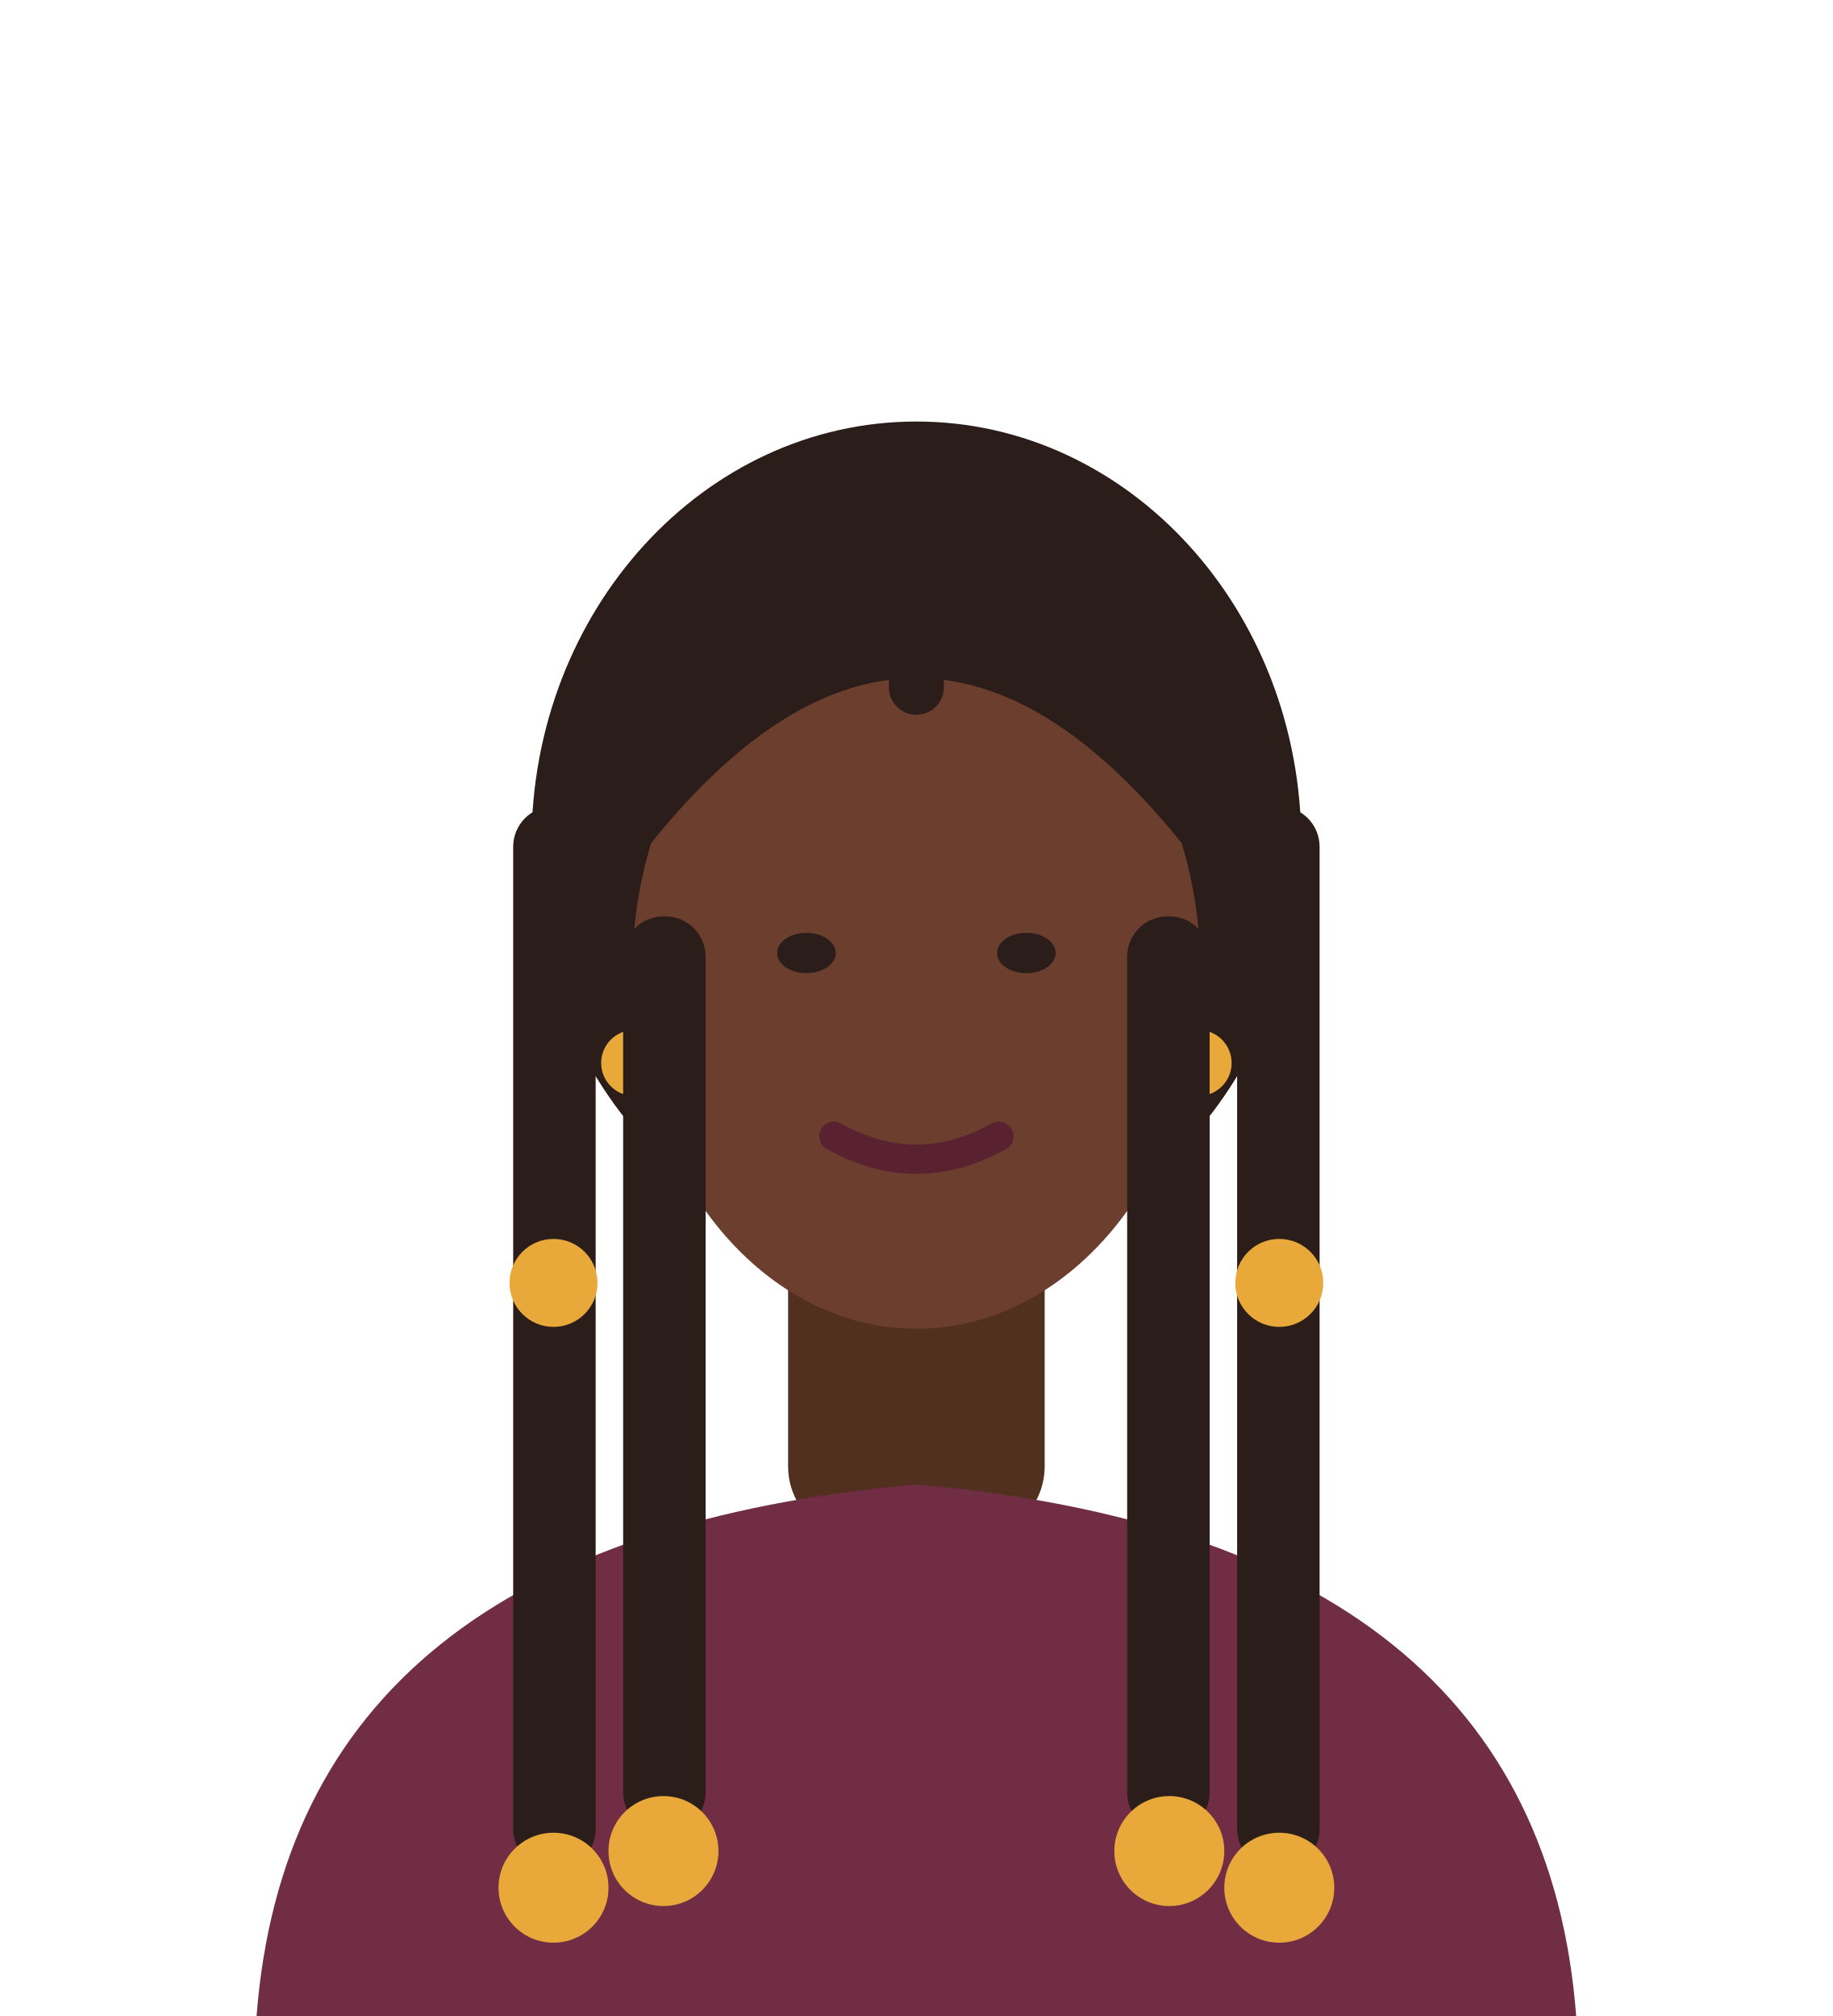
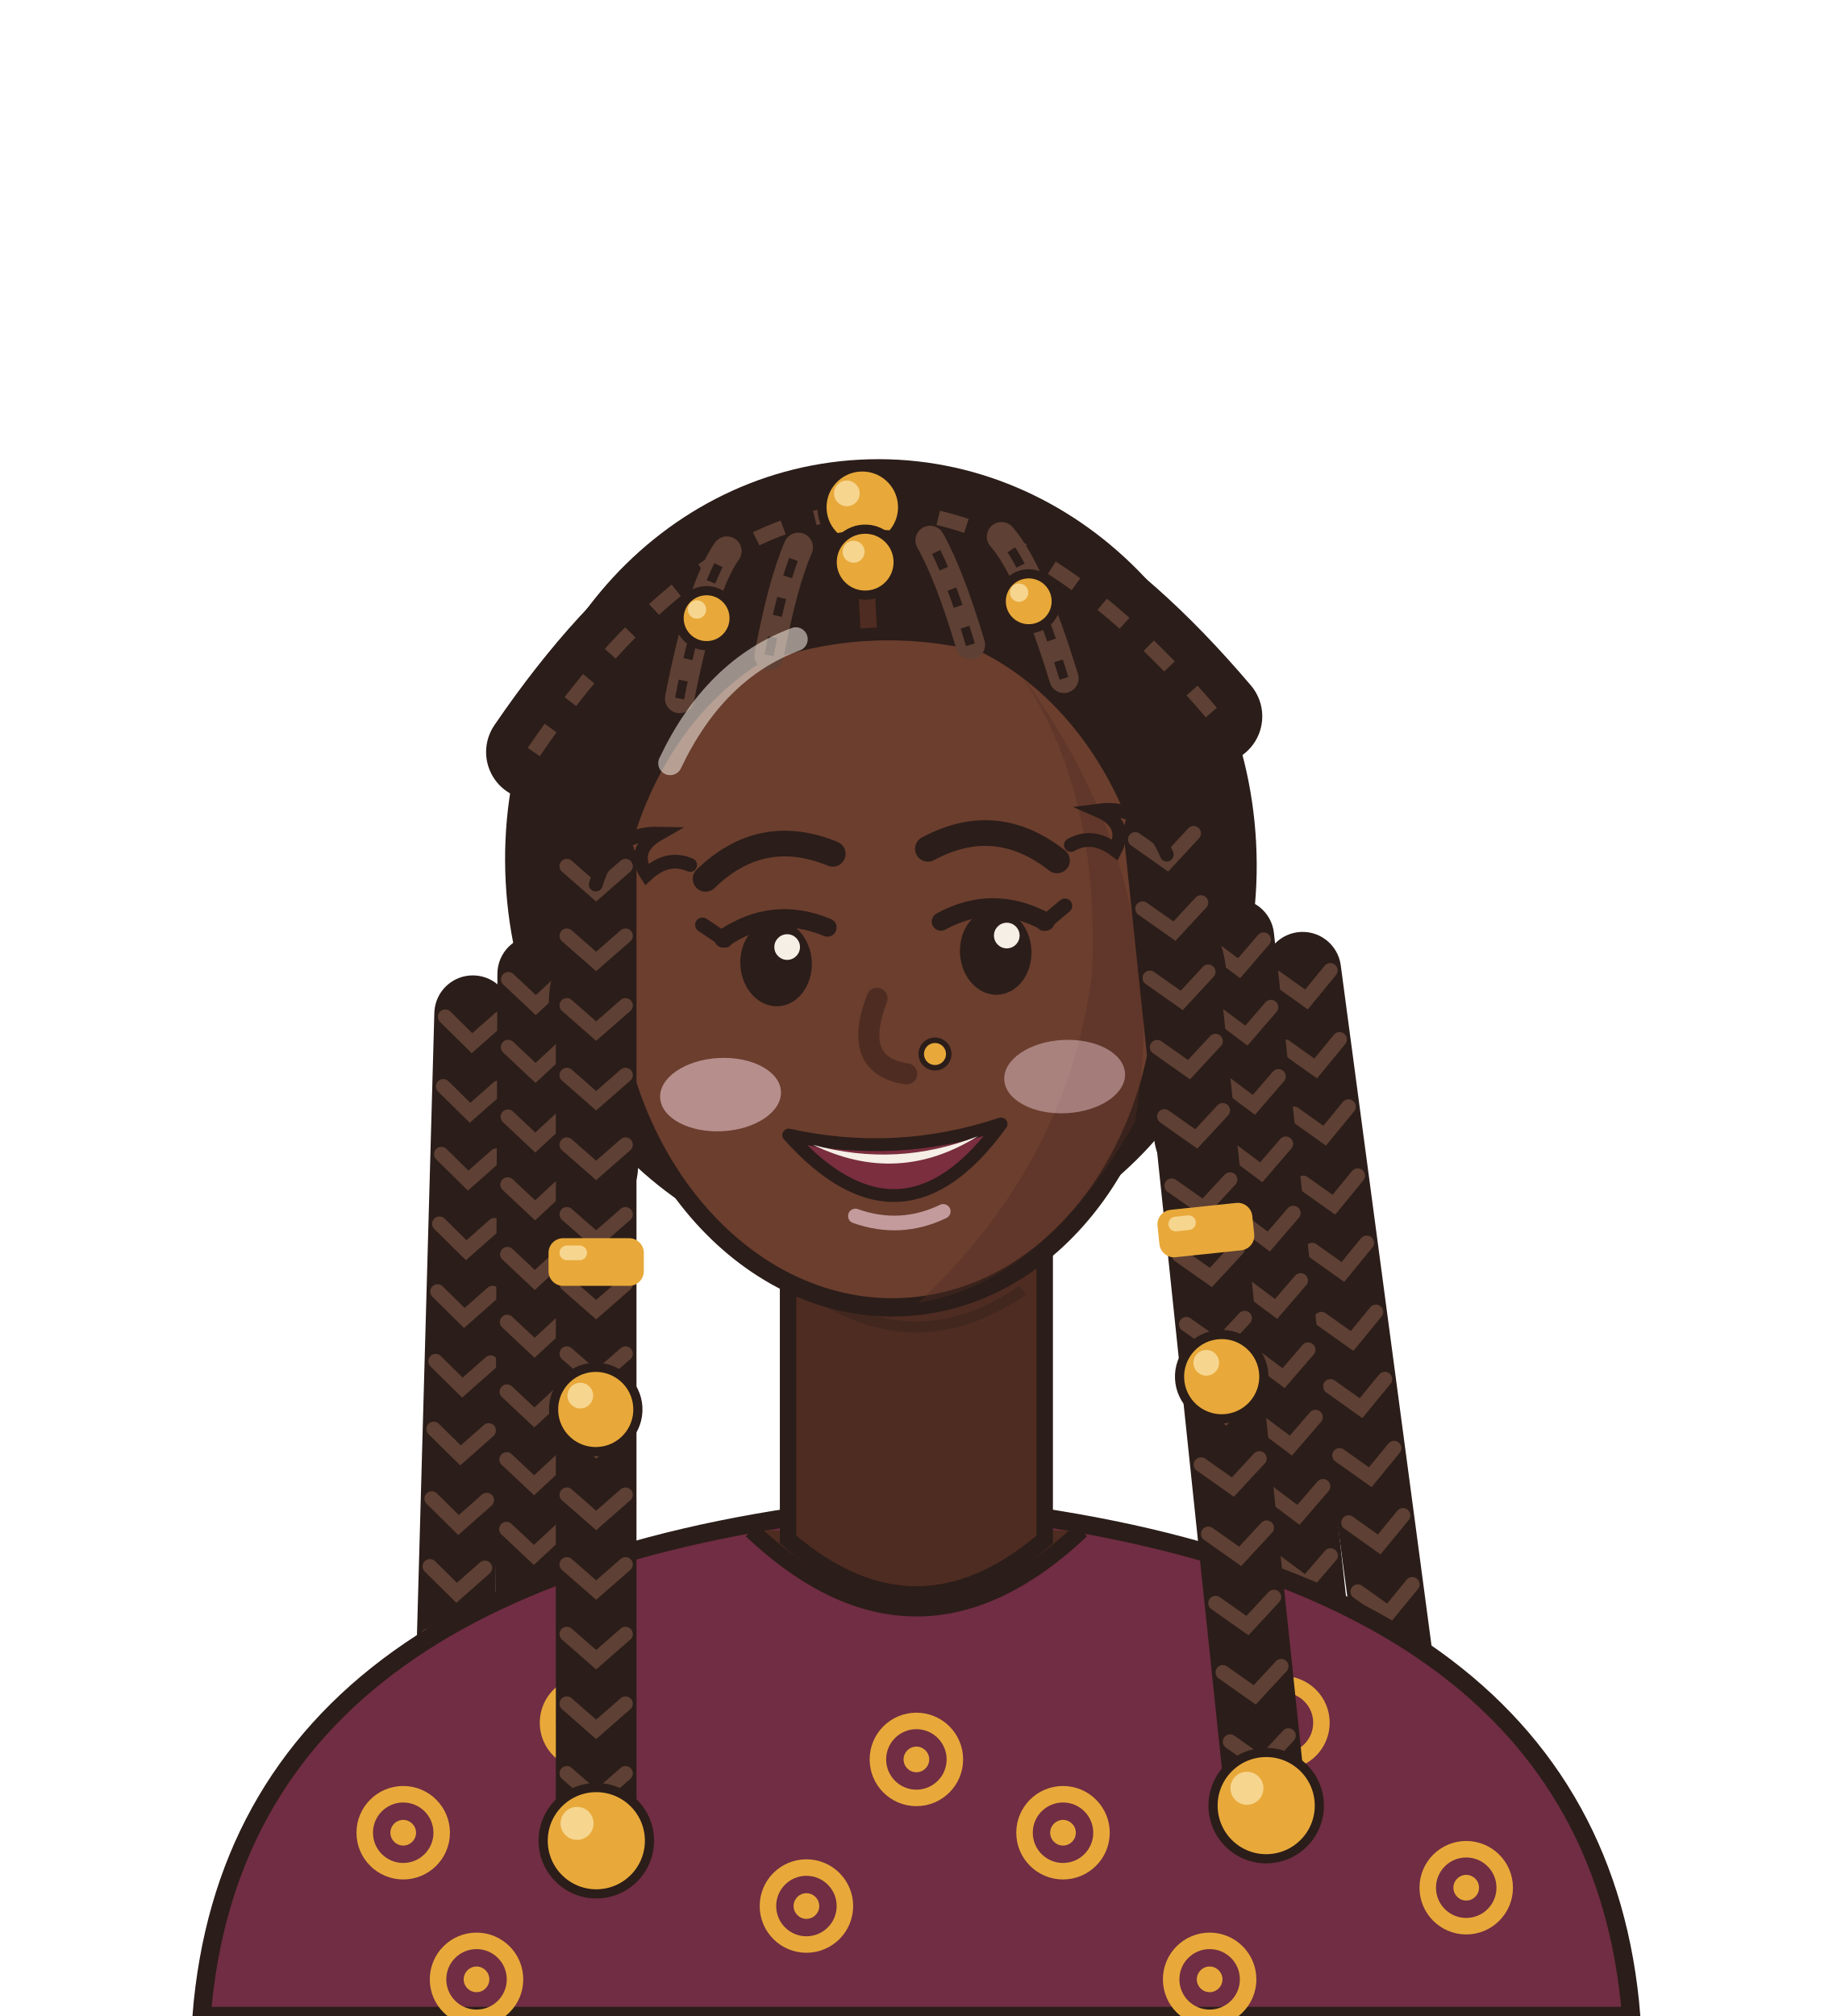
<svg xmlns="http://www.w3.org/2000/svg" viewBox="0 0 100 110">
-   <ellipse cx="50" cy="46" rx="21" ry="23" fill="#2B1D19" />
-   <rect x="43" y="66" width="14" height="18" rx="4" fill="#52301F" />
-   <path d="M14 110 Q16 84 50 81 Q84 84 86 110 Z" fill="#702D43" />
-   <ellipse cx="50" cy="53" rx="15.5" ry="19.5" fill="#6B3E2E" />
-   <ellipse cx="44" cy="52" rx="1.6" ry="1.1" fill="#2B1D19" />
-   <ellipse cx="56" cy="52" rx="1.6" ry="1.1" fill="#2B1D19" />
-   <path d="M45.5 62 Q50 64.5 54.5 62" fill="none" stroke="#5A2230" stroke-width="1.6" stroke-linecap="round" />
-   <circle cx="34.6" cy="58" r="1.8" fill="#E8A93A" />
-   <circle cx="65.4" cy="58" r="1.8" fill="#E8A93A" />
-   <path d="M34 48 Q34 29 50 29 Q66 29 66 48 Q58 37 50 37 Q42 37 34 48 Z" fill="#2B1D19" />
-   <rect x="48.5" y="29" width="3" height="10" rx="1.5" fill="#2B1D19" />
-   <g fill="#2B1D19">
-     <rect x="28" y="44" width="4.5" height="58" rx="2.2" />
-     <rect x="34" y="50" width="4.5" height="50" rx="2.2" />
-     <rect x="61.5" y="50" width="4.5" height="50" rx="2.2" />
-     <rect x="67.5" y="44" width="4.5" height="58" rx="2.2" />
+   <g transform="rotate(-3 50 84)">
+     <ellipse cx="50" cy="47" rx="20.5" ry="22" fill="#2B1D19" />
+     <g transform="translate(27.5 52) rotate(4.6)">
+       <rect x="-2.1" y="0" width="4.2" height="56.2" rx="2.1" fill="#2B1D19" />
+       <path d="M-1.5 2.3 L0 3.7 L1.5 2.3" fill="none" stroke="#5E4034" stroke-width="0.8" stroke-linecap="round" />
+       <path d="M-1.5 6.1 L0 7.5 L1.5 6.1" fill="none" stroke="#5E4034" stroke-width="0.8" stroke-linecap="round" />
+       <path d="M-1.5 9.8 L0 11.2 L1.5 9.8" fill="none" stroke="#5E4034" stroke-width="0.8" stroke-linecap="round" />
+       <path d="M-1.5 13.6 L0 15 L1.5 13.6" fill="none" stroke="#5E4034" stroke-width="0.8" stroke-linecap="round" />
+       <path d="M-1.5 17.3 L0 18.7 L1.5 17.3" fill="none" stroke="#5E4034" stroke-width="0.8" stroke-linecap="round" />
+       <path d="M-1.5 21.1 L0 22.5 L1.5 21.1" fill="none" stroke="#5E4034" stroke-width="0.8" stroke-linecap="round" />
+       <path d="M-1.5 24.8 L0 26.2 L1.5 24.8" fill="none" stroke="#5E4034" stroke-width="0.8" stroke-linecap="round" />
+       <path d="M-1.5 28.6 L0 30 L1.5 28.6" fill="none" stroke="#5E4034" stroke-width="0.8" stroke-linecap="round" />
+       <path d="M-1.5 32.3 L0 33.7 L1.5 32.3" fill="none" stroke="#5E4034" stroke-width="0.8" stroke-linecap="round" />
+       <path d="M-1.5 36.1 L0 37.5 L1.5 36.1" fill="none" stroke="#5E4034" stroke-width="0.8" stroke-linecap="round" />
+       <path d="M-1.5 39.8 L0 41.2 L1.5 39.8" fill="none" stroke="#5E4034" stroke-width="0.8" stroke-linecap="round" />
+       <path d="M-1.5 43.5 L0 44.9 L1.5 43.5" fill="none" stroke="#5E4034" stroke-width="0.8" stroke-linecap="round" />
+       <path d="M-1.5 47.3 L0 48.7 L1.5 47.3" fill="none" stroke="#5E4034" stroke-width="0.8" stroke-linecap="round" />
+       <path d="M-1.5 51 L0 52.4 L1.5 51" fill="none" stroke="#5E4034" stroke-width="0.8" stroke-linecap="round" />
+     </g>
+     <g transform="translate(72.5 52) rotate(-4.6)">
+       <rect x="-2.1" y="0" width="4.2" height="56.2" rx="2.1" fill="#2B1D19" />
+       <path d="M-1.5 2.3 L0 3.7 L1.5 2.3" fill="none" stroke="#5E4034" stroke-width="0.8" stroke-linecap="round" />
+       <path d="M-1.5 6.1 L0 7.5 L1.5 6.1" fill="none" stroke="#5E4034" stroke-width="0.8" stroke-linecap="round" />
+       <path d="M-1.5 9.8 L0 11.2 L1.5 9.8" fill="none" stroke="#5E4034" stroke-width="0.8" stroke-linecap="round" />
+       <path d="M-1.5 13.6 L0 15 L1.5 13.6" fill="none" stroke="#5E4034" stroke-width="0.8" stroke-linecap="round" />
+       <path d="M-1.5 17.3 L0 18.7 L1.5 17.3" fill="none" stroke="#5E4034" stroke-width="0.8" stroke-linecap="round" />
+       <path d="M-1.5 21.1 L0 22.5 L1.5 21.1" fill="none" stroke="#5E4034" stroke-width="0.8" stroke-linecap="round" />
+       <path d="M-1.5 24.8 L0 26.2 L1.5 24.8" fill="none" stroke="#5E4034" stroke-width="0.8" stroke-linecap="round" />
+       <path d="M-1.5 28.6 L0 30 L1.5 28.6" fill="none" stroke="#5E4034" stroke-width="0.8" stroke-linecap="round" />
+       <path d="M-1.5 32.3 L0 33.7 L1.5 32.3" fill="none" stroke="#5E4034" stroke-width="0.8" stroke-linecap="round" />
+       <path d="M-1.5 36.1 L0 37.5 L1.5 36.1" fill="none" stroke="#5E4034" stroke-width="0.8" stroke-linecap="round" />
+       <path d="M-1.5 39.8 L0 41.2 L1.5 39.8" fill="none" stroke="#5E4034" stroke-width="0.8" stroke-linecap="round" />
+       <path d="M-1.5 43.5 L0 44.9 L1.5 43.5" fill="none" stroke="#5E4034" stroke-width="0.8" stroke-linecap="round" />
+       <path d="M-1.5 47.3 L0 48.7 L1.5 47.3" fill="none" stroke="#5E4034" stroke-width="0.8" stroke-linecap="round" />
+       <path d="M-1.5 51 L0 52.4 L1.5 51" fill="none" stroke="#5E4034" stroke-width="0.8" stroke-linecap="round" />
+     </g>
+     <g transform="translate(31 50) rotate(3.2)">
+       <rect x="-2.1" y="0" width="4.2" height="60.1" rx="2.1" fill="#2B1D19" />
+       <path d="M-1.5 2.4 L0 3.8 L1.5 2.4" fill="none" stroke="#5E4034" stroke-width="0.8" stroke-linecap="round" />
+       <path d="M-1.5 6.1 L0 7.5 L1.5 6.1" fill="none" stroke="#5E4034" stroke-width="0.8" stroke-linecap="round" />
+       <path d="M-1.5 9.9 L0 11.3 L1.5 9.9" fill="none" stroke="#5E4034" stroke-width="0.8" stroke-linecap="round" />
+       <path d="M-1.5 13.6 L0 15 L1.5 13.6" fill="none" stroke="#5E4034" stroke-width="0.8" stroke-linecap="round" />
+       <path d="M-1.5 17.4 L0 18.8 L1.5 17.4" fill="none" stroke="#5E4034" stroke-width="0.8" stroke-linecap="round" />
+       <path d="M-1.5 21.1 L0 22.5 L1.5 21.1" fill="none" stroke="#5E4034" stroke-width="0.8" stroke-linecap="round" />
+       <path d="M-1.5 24.9 L0 26.3 L1.5 24.9" fill="none" stroke="#5E4034" stroke-width="0.8" stroke-linecap="round" />
+       <path d="M-1.5 28.6 L0 30 L1.5 28.6" fill="none" stroke="#5E4034" stroke-width="0.8" stroke-linecap="round" />
+       <path d="M-1.5 32.4 L0 33.8 L1.5 32.4" fill="none" stroke="#5E4034" stroke-width="0.8" stroke-linecap="round" />
+       <path d="M-1.5 36.2 L0 37.6 L1.5 36.2" fill="none" stroke="#5E4034" stroke-width="0.8" stroke-linecap="round" />
+       <path d="M-1.5 39.9 L0 41.3 L1.5 39.9" fill="none" stroke="#5E4034" stroke-width="0.8" stroke-linecap="round" />
+       <path d="M-1.5 43.7 L0 45.1 L1.5 43.7" fill="none" stroke="#5E4034" stroke-width="0.8" stroke-linecap="round" />
+       <path d="M-1.5 47.4 L0 48.8 L1.5 47.4" fill="none" stroke="#5E4034" stroke-width="0.8" stroke-linecap="round" />
+       <path d="M-1.5 51.2 L0 52.6 L1.5 51.2" fill="none" stroke="#5E4034" stroke-width="0.8" stroke-linecap="round" />
+       <path d="M-1.5 54.9 L0 56.3 L1.5 54.9" fill="none" stroke="#5E4034" stroke-width="0.8" stroke-linecap="round" />
+     </g>
+     <g transform="translate(69 50) rotate(-3.2)">
+       <rect x="-2.1" y="0" width="4.2" height="60.1" rx="2.1" fill="#2B1D19" />
+       <path d="M-1.5 2.4 L0 3.8 L1.5 2.4" fill="none" stroke="#5E4034" stroke-width="0.8" stroke-linecap="round" />
+       <path d="M-1.5 6.1 L0 7.5 L1.5 6.1" fill="none" stroke="#5E4034" stroke-width="0.8" stroke-linecap="round" />
+       <path d="M-1.5 9.9 L0 11.3 L1.5 9.9" fill="none" stroke="#5E4034" stroke-width="0.8" stroke-linecap="round" />
+       <path d="M-1.5 13.6 L0 15 L1.5 13.6" fill="none" stroke="#5E4034" stroke-width="0.8" stroke-linecap="round" />
+       <path d="M-1.5 17.4 L0 18.8 L1.5 17.4" fill="none" stroke="#5E4034" stroke-width="0.8" stroke-linecap="round" />
+       <path d="M-1.5 21.1 L0 22.5 L1.5 21.1" fill="none" stroke="#5E4034" stroke-width="0.8" stroke-linecap="round" />
+       <path d="M-1.5 24.9 L0 26.3 L1.5 24.9" fill="none" stroke="#5E4034" stroke-width="0.8" stroke-linecap="round" />
+       <path d="M-1.5 28.6 L0 30 L1.5 28.6" fill="none" stroke="#5E4034" stroke-width="0.8" stroke-linecap="round" />
+       <path d="M-1.5 32.4 L0 33.8 L1.5 32.4" fill="none" stroke="#5E4034" stroke-width="0.8" stroke-linecap="round" />
+       <path d="M-1.5 36.2 L0 37.6 L1.5 36.2" fill="none" stroke="#5E4034" stroke-width="0.8" stroke-linecap="round" />
+       <path d="M-1.5 39.9 L0 41.3 L1.5 39.9" fill="none" stroke="#5E4034" stroke-width="0.8" stroke-linecap="round" />
+       <path d="M-1.5 43.7 L0 45.1 L1.5 43.7" fill="none" stroke="#5E4034" stroke-width="0.8" stroke-linecap="round" />
+       <path d="M-1.5 47.4 L0 48.8 L1.5 47.4" fill="none" stroke="#5E4034" stroke-width="0.8" stroke-linecap="round" />
+       <path d="M-1.5 51.2 L0 52.6 L1.5 51.2" fill="none" stroke="#5E4034" stroke-width="0.8" stroke-linecap="round" />
+       <path d="M-1.5 54.9 L0 56.3 L1.5 54.9" fill="none" stroke="#5E4034" stroke-width="0.8" stroke-linecap="round" />
+     </g>
+     <path d="M31.4 40 Q50 15.6 68.6 40" fill="none" stroke="#2B1D19" stroke-width="5.2" stroke-linecap="round" />
+     <path d="M31.4 40 Q50 15.6 68.6 40" fill="none" stroke="#5E4034" stroke-width="0.8" stroke-dasharray="1.6 1.8" />
+     <circle cx="50" cy="27.6" r="2.2" fill="#E8A93A" stroke="#2B1D19" stroke-width="0.5" />
+     <circle cx="49.2" cy="26.8" r="0.7" fill="#F6D58F" />
  </g>
-   <g fill="#E8A93A">
-     <circle cx="30.2" cy="103" r="3" />
-     <circle cx="36.2" cy="101" r="3" />
-     <circle cx="63.8" cy="101" r="3" />
-     <circle cx="69.8" cy="103" r="3" />
-     <circle cx="30.2" cy="70" r="2.4" />
-     <circle cx="69.8" cy="70" r="2.4" />
+   <path d="M11 110 Q13 85 50 82 Q87 85 89 110 Z" fill="#702D43" stroke="#2B1D19" stroke-width="1" />
+   <circle cx="22" cy="100" r="2.1" fill="none" stroke="#E8A93A" stroke-width="0.9" />
+   <circle cx="22" cy="100" r="0.7" fill="#E8A93A" />
+   <circle cx="32" cy="94" r="2.1" fill="none" stroke="#E8A93A" stroke-width="0.9" />
+   <circle cx="32" cy="94" r="0.7" fill="#E8A93A" />
+   <circle cx="44" cy="104" r="2.1" fill="none" stroke="#E8A93A" stroke-width="0.9" />
+   <circle cx="44" cy="104" r="0.7" fill="#E8A93A" />
+   <circle cx="58" cy="100" r="2.1" fill="none" stroke="#E8A93A" stroke-width="0.9" />
+   <circle cx="58" cy="100" r="0.7" fill="#E8A93A" />
+   <circle cx="70" cy="94" r="2.1" fill="none" stroke="#E8A93A" stroke-width="0.9" />
+   <circle cx="70" cy="94" r="0.7" fill="#E8A93A" />
+   <circle cx="80" cy="103" r="2.1" fill="none" stroke="#E8A93A" stroke-width="0.9" />
+   <circle cx="80" cy="103" r="0.7" fill="#E8A93A" />
+   <circle cx="26" cy="108" r="2.1" fill="none" stroke="#E8A93A" stroke-width="0.9" />
+   <circle cx="26" cy="108" r="0.7" fill="#E8A93A" />
+   <circle cx="66" cy="108" r="2.1" fill="none" stroke="#E8A93A" stroke-width="0.9" />
+   <circle cx="66" cy="108" r="0.7" fill="#E8A93A" />
+   <circle cx="50" cy="96" r="2.1" fill="none" stroke="#E8A93A" stroke-width="0.9" />
+   <circle cx="50" cy="96" r="0.7" fill="#E8A93A" />
+   <path d="M41 83.5 Q50 92 59 83.5" fill="#4E2C21" stroke="#2B1D19" stroke-width="0.9" />
+   <path d="M43 62 L43 84 Q50 90 57 84 L57 62 Z" fill="#4E2C21" stroke="#2B1D19" stroke-width="0.9" />
+   <path d="M44.2 70.4 Q50 74.4 55.8 70.4" fill="none" stroke="#2B1D19" stroke-width="0.6" opacity=".35" />
+   <g transform="rotate(-3 50 84)">
+     <ellipse cx="34.6" cy="54" rx="2.7" ry="3.8" fill="#6B3E2E" stroke="#2B1D19" stroke-width="0.8" />
+     <ellipse cx="65.4" cy="54" rx="2.7" ry="3.8" fill="#6B3E2E" stroke="#2B1D19" stroke-width="0.8" />
+     <ellipse cx="50" cy="52.5" rx="15.2" ry="18.8" fill="#6B3E2E" stroke="#2B1D19" stroke-width="1" />
+     <path d="M57.6 36.3 Q66.1 48.7 63.1 61.9 Q57.6 70.4 50.8 71.1 Q59.4 63.8 61.2 53.6 Q62.2 43.1 57.6 36.3 Z" fill="#4E2C21" opacity=".38" />
+     <ellipse cx="40.6" cy="59.2" rx="3.3" ry="2" fill="#E8C3CB" opacity=".6" />
+     <ellipse cx="59.4" cy="59.2" rx="3.3" ry="2" fill="#E8C3CB" opacity=".5" />
+     <path d="M40.4 47.4 Q43.6 44.6 47.4 46.4" fill="none" stroke="#2B1D19" stroke-width="1.4" stroke-linecap="round" />
+     <path d="M52.6 46.4 Q56.4 44.6 59.6 47.4" fill="none" stroke="#2B1D19" stroke-width="1.4" stroke-linecap="round" />
+     <ellipse cx="44" cy="52.2" rx="1.95" ry="2.35" fill="#2B1D19" />
+     <circle cx="44.65" cy="51.35" r="0.7" fill="#F5EFE6" />
+     <ellipse cx="56" cy="52.2" rx="1.95" ry="2.35" fill="#2B1D19" />
+     <circle cx="56.65" cy="51.35" r="0.7" fill="#F5EFE6" />
+     <path d="M41.2 50.7 Q44 49 46.9 50.4 M53.1 50.4 Q56 49 58.8 50.7" fill="none" stroke="#2B1D19" stroke-width="1" stroke-linecap="round" />
+     <path d="M41.3 50.8 l-1.2 -0.9 M58.7 50.8 l1.2 -0.9" stroke="#2B1D19" stroke-width="0.8" stroke-linecap="round" />
+     <path d="M49.4 54.4 Q47.8 58 50.8 58.6" fill="none" stroke="#4E2C21" stroke-width="1.15" stroke-linecap="round" />
+     <path d="M44.2 61.6 Q50 68.8 55.8 61.6 Q50 63.2 44.2 61.6 Z" fill="#7A2E3E" stroke="#2B1D19" stroke-width="0.7" stroke-linejoin="round" />
+     <path d="M45.5 62.2 Q50 63.7 54.5 62.2 Q50 64.7 45.5 62.2 Z" fill="#F5EFE6" />
+     <path d="M47.6 66.2 Q50 67.2 52.4 66.2" fill="none" stroke="#E8C3CB" stroke-width="0.8" stroke-linecap="round" opacity=".7" />
+     <circle cx="52.4" cy="57.6" r="0.75" fill="#E8A93A" stroke="#2B1D19" stroke-width="0.3" />
+     <path d="M34.6 57.6 L34.6 60.4" stroke="#E8A93A" stroke-width="0.8" />
+     <path d="M34.6 60 Q32.4 63 34.6 65 Q36.8 63 34.6 60 Z" fill="#E8A93A" stroke="#2B1D19" stroke-width="0.4" />
+     <path d="M65.4 57.6 L65.4 60.4" stroke="#E8A93A" stroke-width="0.8" />
+     <path d="M65.4 60 Q63.2 63 65.4 65 Q67.6 63 65.4 60 Z" fill="#E8A93A" stroke="#2B1D19" stroke-width="0.4" />
+     <path d="M33.2 50.5 Q32.6 30 50 28.8 Q67.4 30 66.8 50.5 Q63.6 39.2 57.2 36.2 Q50 33.6 42.8 36.2 Q36.4 39.2 33.2 50.5 Z" fill="#2B1D19" />
+     <path d="M39.5 37.5 Q41.0 31.5 42.5 29.6" fill="none" stroke="#5E4034" stroke-width="1.6" stroke-linecap="round" />
+     <path d="M39.5 37.5 Q41.0 31.5 42.5 29.6" fill="none" stroke="#2B1D19" stroke-width="0.5" stroke-dasharray="1 1.2" />
+     <path d="M44.5 35.4 Q45.45 31.5 46.4 29.6" fill="none" stroke="#5E4034" stroke-width="1.6" stroke-linecap="round" />
+     <path d="M44.5 35.4 Q45.45 31.5 46.4 29.6" fill="none" stroke="#2B1D19" stroke-width="0.5" stroke-dasharray="1 1.2" />
+     <path d="M55.5 35.4 Q54.55 31.5 53.6 29.6" fill="none" stroke="#5E4034" stroke-width="1.6" stroke-linecap="round" />
+     <path d="M55.5 35.4 Q54.55 31.5 53.6 29.6" fill="none" stroke="#2B1D19" stroke-width="0.5" stroke-dasharray="1 1.2" />
+     <path d="M60.5 37.5 Q59.0 31.5 57.5 29.6" fill="none" stroke="#5E4034" stroke-width="1.6" stroke-linecap="round" />
+     <path d="M60.5 37.5 Q59.0 31.5 57.5 29.6" fill="none" stroke="#2B1D19" stroke-width="0.5" stroke-dasharray="1 1.2" />
+     <path d="M50 34.2 L50 28.6" stroke="#4E2C21" stroke-width="0.9" />
+     <circle cx="50" cy="30.6" r="1.8" fill="#E8A93A" stroke="#2B1D19" stroke-width="0.5" />
+     <circle cx="49.4" cy="30" r="0.6" fill="#F6D58F" />
+     <circle cx="41.2" cy="33.2" r="1.5" fill="#E8A93A" stroke="#2B1D19" stroke-width="0.5" />
+     <circle cx="40.7" cy="32.7" r="0.5" fill="#F6D58F" />
+     <circle cx="58.8" cy="33.2" r="1.5" fill="#E8A93A" stroke="#2B1D19" stroke-width="0.5" />
+     <circle cx="58.3" cy="32.7" r="0.5" fill="#F6D58F" />
+     <g transform="translate(34.6 44) rotate(3)">
+       <rect x="-2.2" y="0" width="4.4" height="57.1" rx="2.2" fill="#2B1D19" />
+       <path d="M-1.6 2.4 L0 3.8 L1.6 2.4" fill="none" stroke="#5E4034" stroke-width="0.8" stroke-linecap="round" />
+       <path d="M-1.6 6.2 L0 7.6 L1.6 6.2" fill="none" stroke="#5E4034" stroke-width="0.8" stroke-linecap="round" />
+       <path d="M-1.6 10 L0 11.4 L1.6 10" fill="none" stroke="#5E4034" stroke-width="0.8" stroke-linecap="round" />
+       <path d="M-1.6 13.8 L0 15.2 L1.6 13.8" fill="none" stroke="#5E4034" stroke-width="0.8" stroke-linecap="round" />
+       <path d="M-1.6 17.6 L0 19 L1.6 17.6" fill="none" stroke="#5E4034" stroke-width="0.8" stroke-linecap="round" />
+       <path d="M-1.6 21.4 L0 22.8 L1.6 21.4" fill="none" stroke="#5E4034" stroke-width="0.8" stroke-linecap="round" />
+       <path d="M-1.6 25.2 L0 26.6 L1.6 25.2" fill="none" stroke="#5E4034" stroke-width="0.8" stroke-linecap="round" />
+       <path d="M-1.6 29 L0 30.4 L1.6 29" fill="none" stroke="#5E4034" stroke-width="0.8" stroke-linecap="round" />
+       <path d="M-1.6 32.8 L0 34.2 L1.6 32.8" fill="none" stroke="#5E4034" stroke-width="0.8" stroke-linecap="round" />
+       <path d="M-1.6 36.7 L0 38.1 L1.6 36.7" fill="none" stroke="#5E4034" stroke-width="0.8" stroke-linecap="round" />
+       <path d="M-1.6 40.5 L0 41.9 L1.6 40.5" fill="none" stroke="#5E4034" stroke-width="0.8" stroke-linecap="round" />
+       <path d="M-1.6 44.3 L0 45.7 L1.6 44.3" fill="none" stroke="#5E4034" stroke-width="0.8" stroke-linecap="round" />
+       <path d="M-1.6 48.1 L0 49.5 L1.6 48.1" fill="none" stroke="#5E4034" stroke-width="0.8" stroke-linecap="round" />
+       <path d="M-1.6 51.9 L0 53.3 L1.6 51.9" fill="none" stroke="#5E4034" stroke-width="0.8" stroke-linecap="round" />
+       <rect x="-2.6" y="22.7" width="5.2" height="2.6" rx="0.8" fill="#E8A93A" />
+       <rect x="-2" y="23.1" width="1.5" height="0.8" rx="0.4" fill="#F6D58F" />
+     </g>
+     <g transform="translate(65.4 44) rotate(-3)">
+       <rect x="-2.2" y="0" width="4.4" height="57.1" rx="2.2" fill="#2B1D19" />
+       <path d="M-1.6 2.4 L0 3.8 L1.6 2.4" fill="none" stroke="#5E4034" stroke-width="0.8" stroke-linecap="round" />
+       <path d="M-1.6 6.2 L0 7.6 L1.6 6.2" fill="none" stroke="#5E4034" stroke-width="0.8" stroke-linecap="round" />
+       <path d="M-1.6 10 L0 11.4 L1.6 10" fill="none" stroke="#5E4034" stroke-width="0.8" stroke-linecap="round" />
+       <path d="M-1.6 13.8 L0 15.2 L1.6 13.8" fill="none" stroke="#5E4034" stroke-width="0.8" stroke-linecap="round" />
+       <path d="M-1.6 17.6 L0 19 L1.6 17.6" fill="none" stroke="#5E4034" stroke-width="0.8" stroke-linecap="round" />
+       <path d="M-1.6 21.4 L0 22.8 L1.6 21.4" fill="none" stroke="#5E4034" stroke-width="0.8" stroke-linecap="round" />
+       <path d="M-1.6 25.2 L0 26.6 L1.6 25.2" fill="none" stroke="#5E4034" stroke-width="0.8" stroke-linecap="round" />
+       <path d="M-1.6 29 L0 30.4 L1.6 29" fill="none" stroke="#5E4034" stroke-width="0.8" stroke-linecap="round" />
+       <path d="M-1.6 32.8 L0 34.2 L1.6 32.8" fill="none" stroke="#5E4034" stroke-width="0.8" stroke-linecap="round" />
+       <path d="M-1.6 36.7 L0 38.1 L1.6 36.7" fill="none" stroke="#5E4034" stroke-width="0.8" stroke-linecap="round" />
+       <path d="M-1.6 40.5 L0 41.9 L1.6 40.5" fill="none" stroke="#5E4034" stroke-width="0.8" stroke-linecap="round" />
+       <path d="M-1.6 44.3 L0 45.7 L1.6 44.3" fill="none" stroke="#5E4034" stroke-width="0.8" stroke-linecap="round" />
+       <path d="M-1.6 48.1 L0 49.5 L1.6 48.1" fill="none" stroke="#5E4034" stroke-width="0.8" stroke-linecap="round" />
+       <path d="M-1.6 51.9 L0 53.3 L1.6 51.9" fill="none" stroke="#5E4034" stroke-width="0.8" stroke-linecap="round" />
+       <rect x="-2.6" y="22.7" width="5.2" height="2.6" rx="0.8" fill="#E8A93A" />
+       <rect x="-2" y="23.1" width="1.5" height="0.8" rx="0.4" fill="#F6D58F" />
+     </g>
+     <circle cx="31.7" cy="99.5" r="2.9" fill="#E8A93A" stroke="#2B1D19" stroke-width="0.5" />
+     <circle cx="30.7" cy="98.5" r="0.9" fill="#F6D58F" />
+     <circle cx="68.3" cy="99.5" r="2.9" fill="#E8A93A" stroke="#2B1D19" stroke-width="0.5" />
+     <circle cx="67.3" cy="98.5" r="0.9" fill="#F6D58F" />
+     <circle cx="32.9" cy="76" r="2.3" fill="#E8A93A" stroke="#2B1D19" stroke-width="0.5" />
+     <circle cx="32.1" cy="75.2" r="0.7" fill="#F6D58F" />
+     <circle cx="67.1" cy="76" r="2.3" fill="#E8A93A" stroke="#2B1D19" stroke-width="0.5" />
+     <circle cx="66.3" cy="75.2" r="0.7" fill="#F6D58F" />
+     <path d="M38.8 41 Q41.5 36 46 34.6" fill="none" stroke="#F5EFE6" stroke-width="1.3" stroke-linecap="round" opacity=".55" />
+     <path d="M34.4 47.4 Q35.4 44.6 38 44.8 Q36.4 45.6 37.2 47 Q38.4 46 39.6 46.6" fill="none" stroke="#2B1D19" stroke-width="0.75" stroke-linecap="round" />
+     <path d="M65.6 47.4 Q64.6 44.6 62 44.8 Q63.6 45.6 62.8 47 Q61.6 46 60.4 46.6" fill="none" stroke="#2B1D19" stroke-width="0.75" stroke-linecap="round" />
  </g>
</svg>
